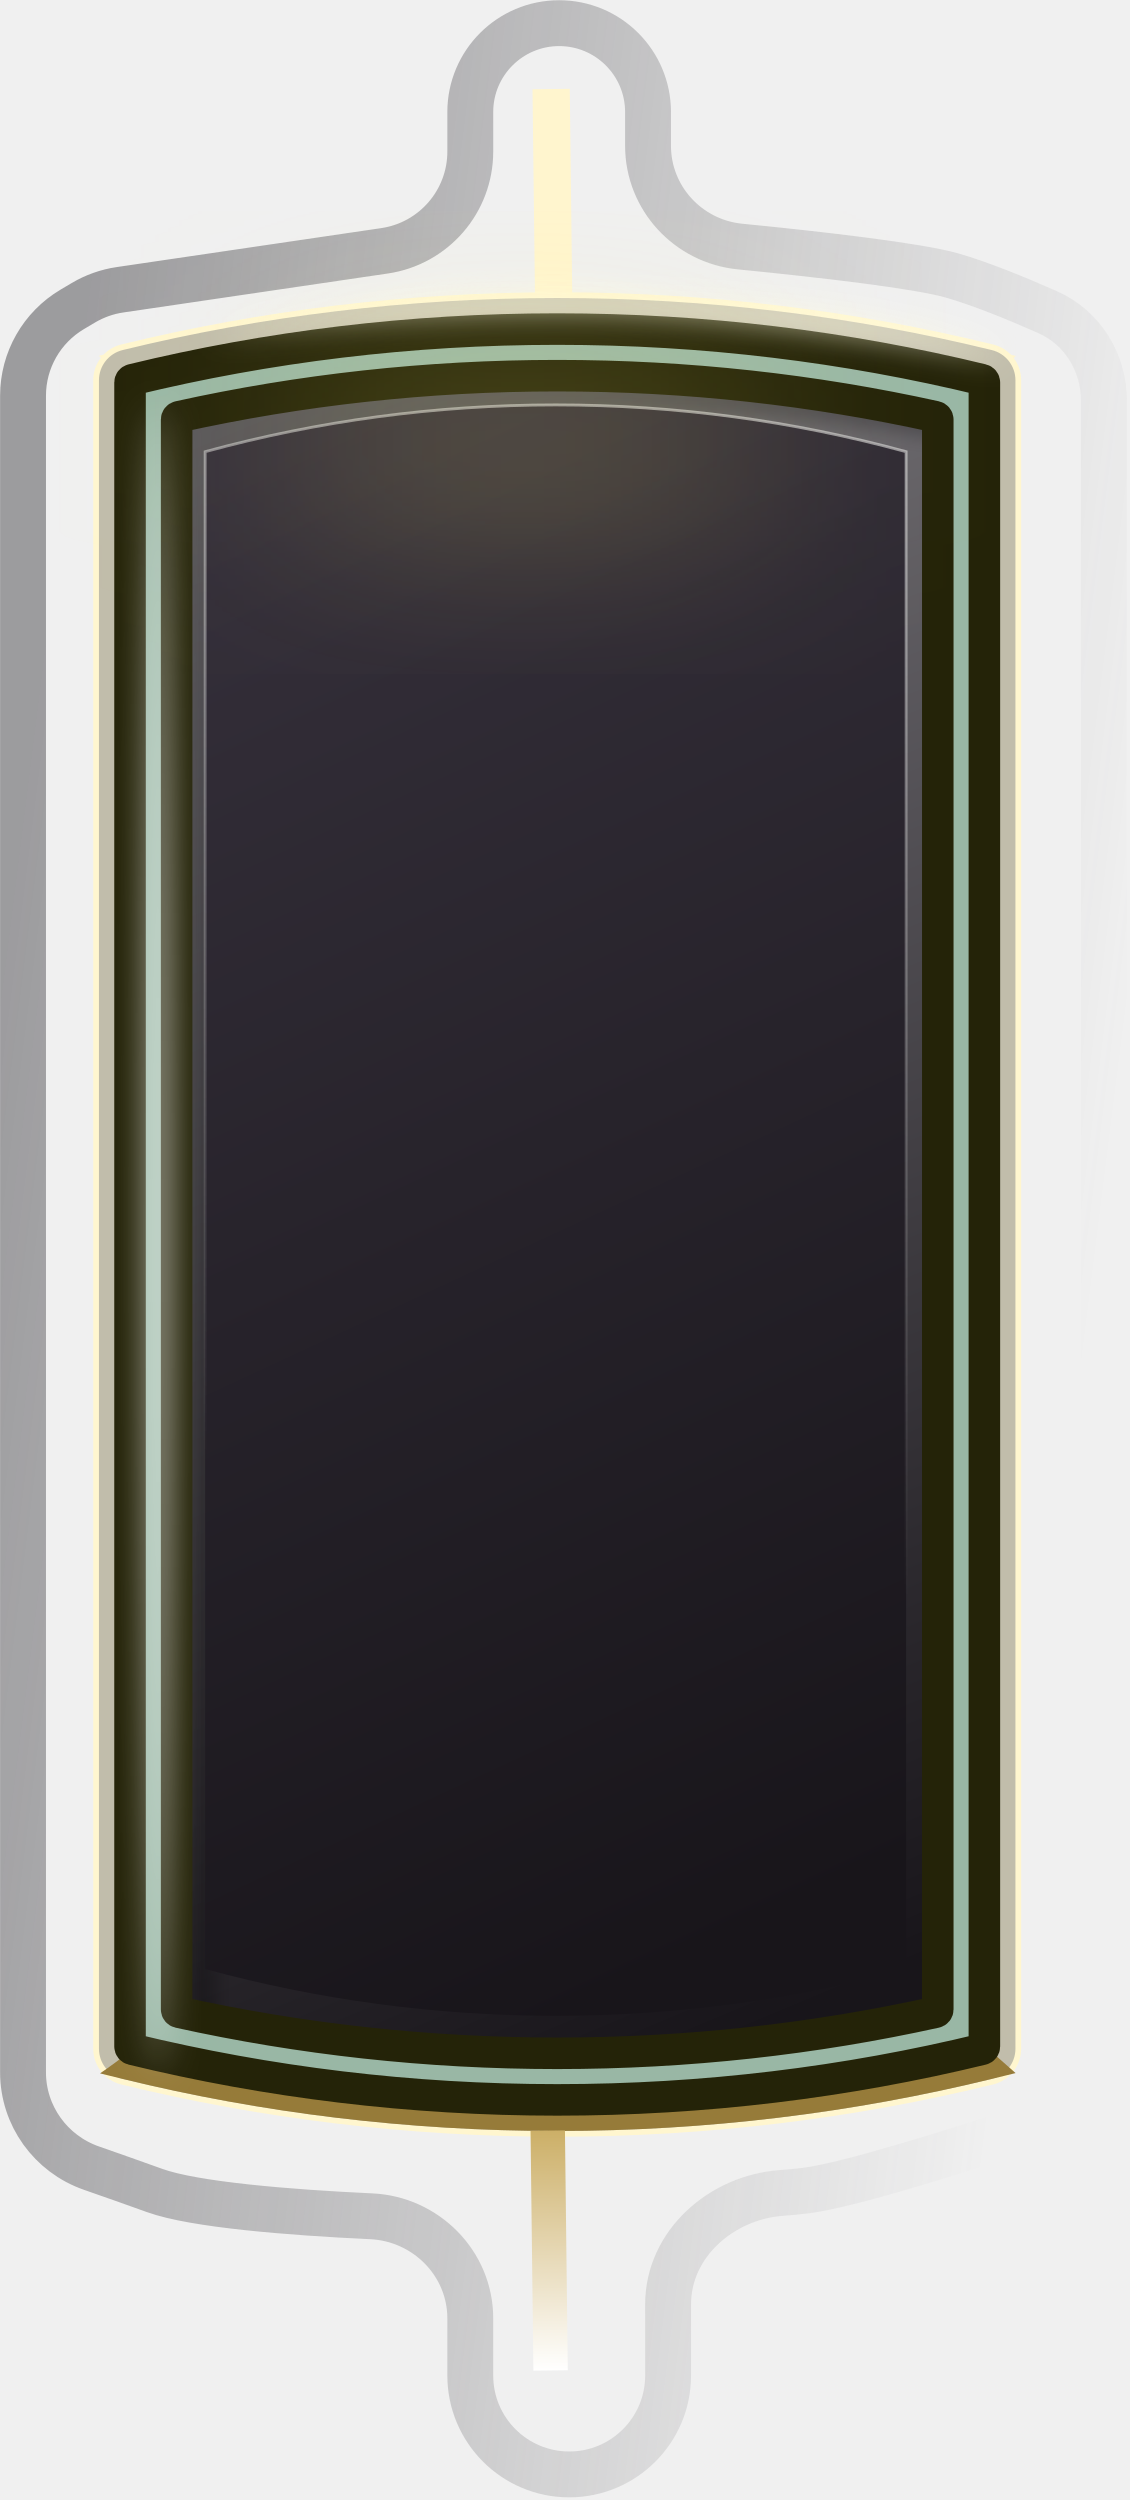
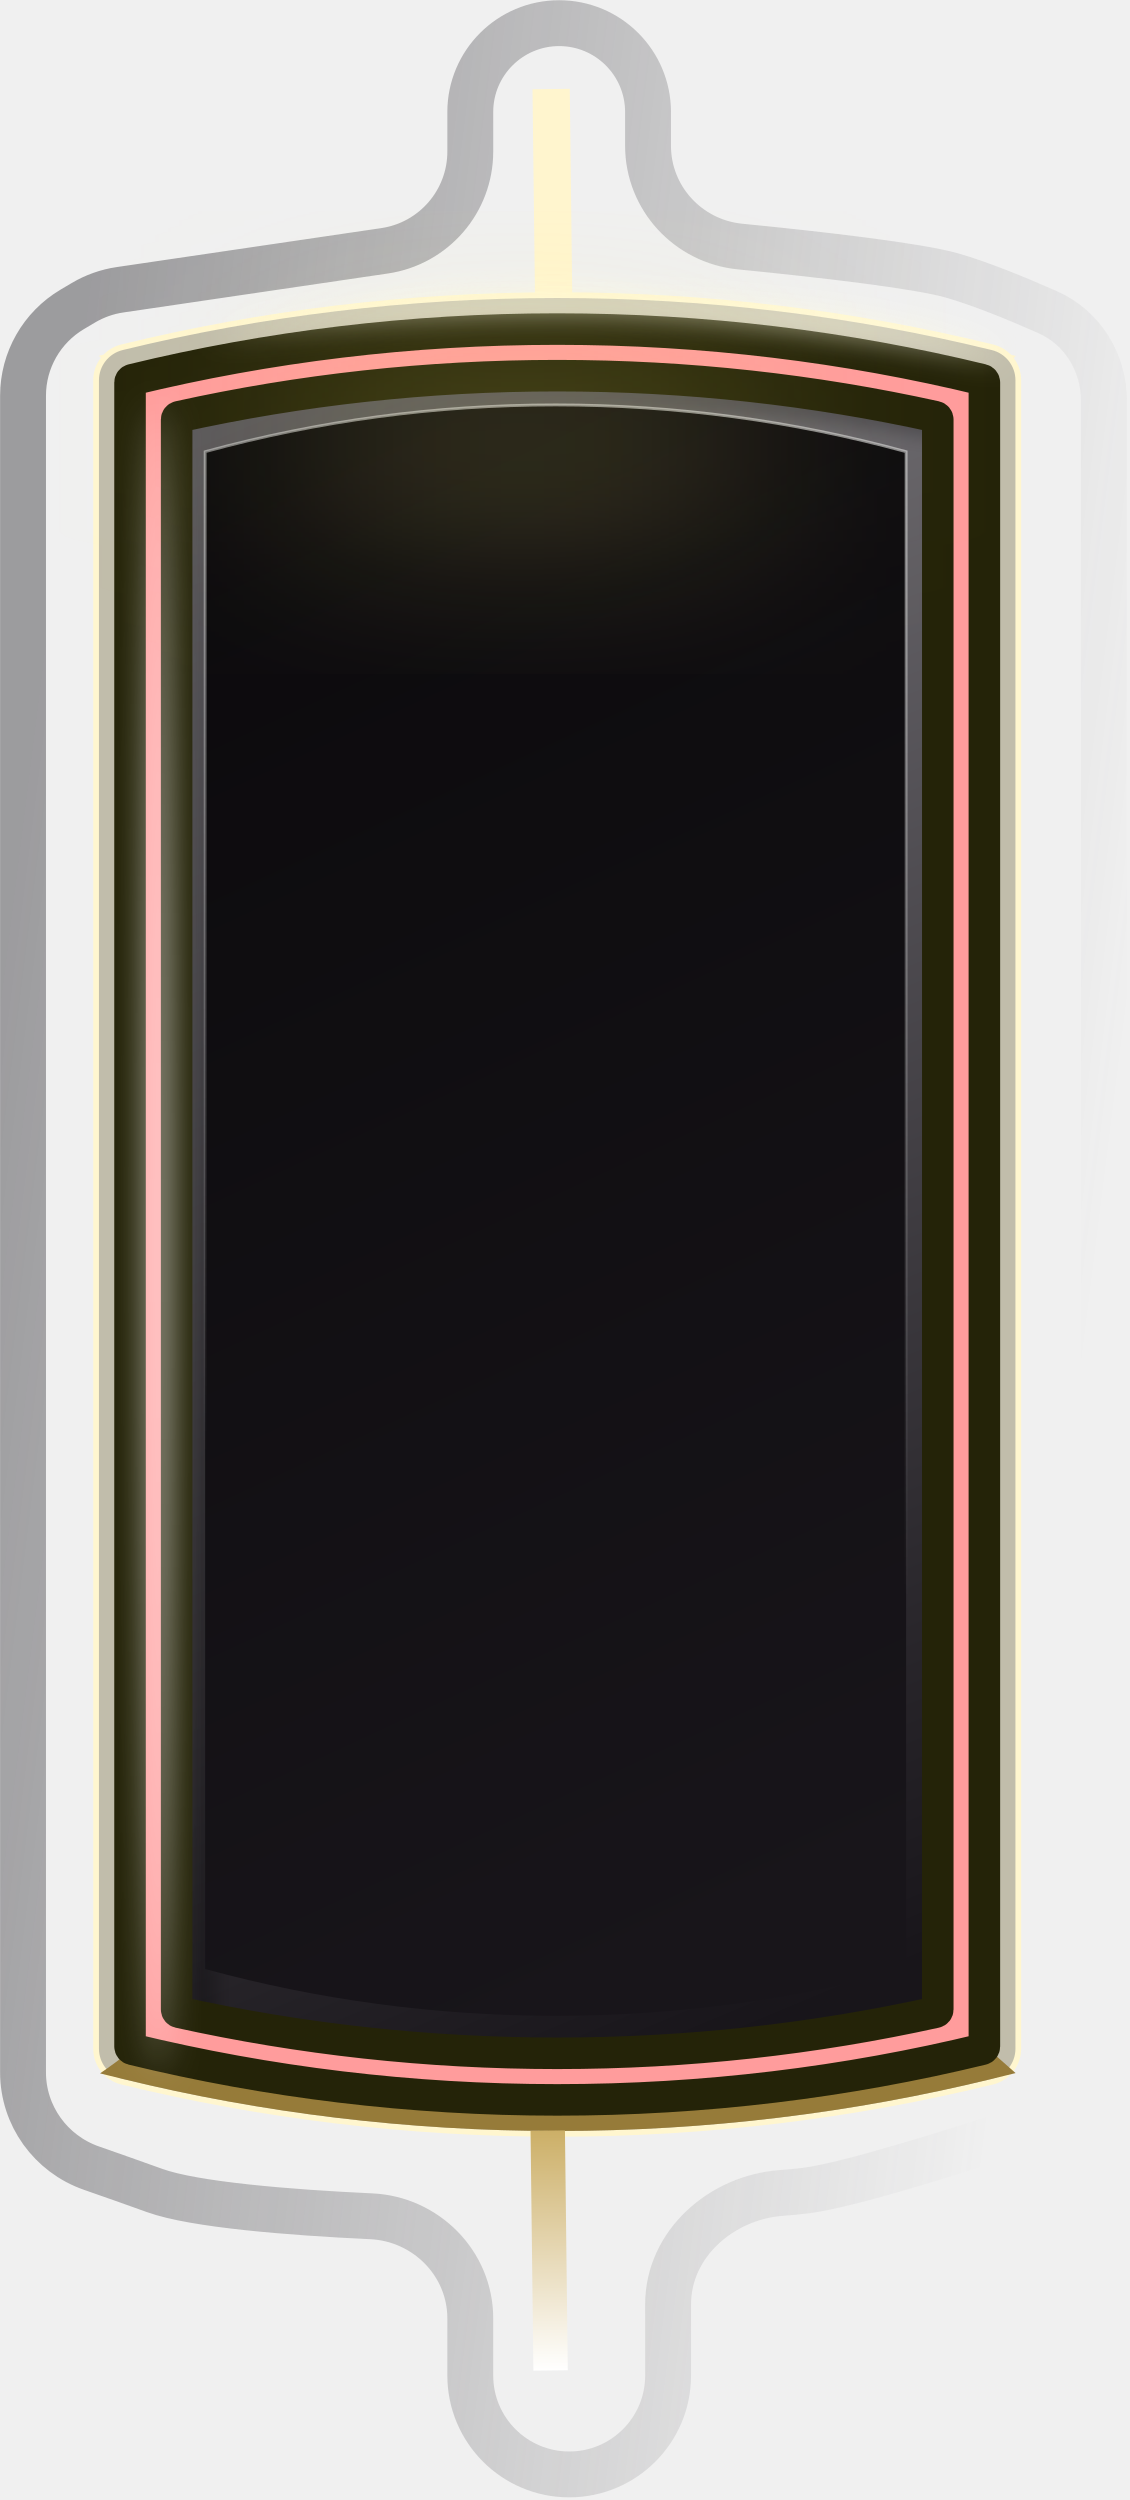
<svg xmlns="http://www.w3.org/2000/svg" width="394" height="872" viewBox="0 0 394 872" fill="none">
  <path d="M134.135 87.483L41.851 101.075C37.35 101.738 33.022 103.272 29.108 105.591L25.192 107.912C14.557 114.214 8.035 125.66 8.035 138.022V722.853C8.035 737.918 17.672 751.29 31.899 756.245C38.703 758.615 46.294 761.292 54.035 764.079C67.701 768.999 100.819 771.708 129.465 773.038C148.614 773.926 164.035 789.5 164.035 808.67V828.579C164.035 847.633 179.481 863.079 198.535 863.079C217.589 863.079 233.035 847.633 233.035 828.579V803.727C233.035 782.674 251.623 766.4 272.621 764.897C275.43 764.695 278.25 764.427 281.035 764.079C295.656 762.251 332.854 750.643 361.542 741.088C375.653 736.388 385.035 723.12 385.035 708.247V139.71C385.035 126.453 377.573 114.273 365.454 108.899C354.444 104.017 341.773 98.861 332.035 96.079C320.259 92.714 286.83 88.826 258.131 85.997C240.003 84.21 226.035 69.059 226.035 50.843V39.079C226.035 21.958 212.156 8.079 195.035 8.079C177.914 8.079 164.035 21.958 164.035 39.079V52.856C164.035 70.217 151.31 84.953 134.135 87.483Z" stroke="url(#paint0_linear_107_2995)" stroke-opacity="0.48" stroke-width="16" />
  <path fill-rule="evenodd" clip-rule="evenodd" d="M354.184 124.29V124.121L345.922 122.101C297.437 110.244 246.652 103.945 194.35 103.945C142.048 103.945 91.263 110.244 42.778 122.101L34.516 124.121V124.191C38.086 126.824 42.156 129.832 45.78 132.523C93.299 120.938 143.074 114.781 194.35 114.781C245.78 114.781 295.7 120.975 343.348 132.627V134.42L354.184 124.29Z" fill="#FFF5CE" />
  <rect x="185.738" y="31.138" width="13" height="74.267" transform="rotate(-0.6807 185.738 31.1377)" fill="#FFF5CE" />
  <g filter="url(#filter0_i_107_2995)">
    <path fill-rule="evenodd" clip-rule="evenodd" d="M45.355 714.599V132.627C93.003 120.974 142.924 114.781 194.353 114.781C245.783 114.781 295.703 120.974 343.351 132.627V714.599C295.703 726.252 245.783 732.445 194.353 732.445C142.924 732.445 93.003 726.252 45.355 714.599Z" fill="url(#paint1_linear_107_2995)" />
  </g>
  <path d="M71.553 686.412V686.794L71.922 686.895C110.898 697.487 151.733 703.118 193.803 703.118C235.872 703.118 276.707 697.487 315.684 686.895L316.053 686.794V686.412V157.939V157.557L315.684 157.456C276.707 146.864 235.872 141.233 193.803 141.233C151.733 141.233 110.898 146.864 71.922 157.456L71.553 157.557V157.939V686.412Z" fill="url(#paint2_linear_107_2995)" stroke="url(#paint3_linear_107_2995)" />
  <path d="M33.516 714.6C33.516 720.054 37.242 724.802 42.54 726.097C91.103 737.973 141.967 744.282 194.35 744.282C246.733 744.282 297.597 737.973 346.16 726.097C351.458 724.802 355.184 720.054 355.184 714.6V132.627C355.184 127.173 351.458 122.425 346.16 121.13C297.597 109.253 246.733 102.945 194.35 102.945C141.967 102.945 91.103 109.253 42.54 121.13C37.242 122.425 33.516 127.173 33.516 132.627V714.6ZM46.352 151.465C46.352 140.86 53.586 131.606 63.924 129.41C105.914 120.486 149.558 115.781 194.35 115.781C239.142 115.781 282.786 120.486 324.776 129.41C335.114 131.606 342.348 140.86 342.348 151.465V695.762C342.348 706.367 335.114 715.62 324.776 717.817C282.786 726.74 239.142 731.446 194.35 731.446C149.558 731.446 105.914 726.74 63.924 717.817C53.586 715.62 46.352 706.367 46.352 695.762V151.465Z" fill="#C1BDAB" stroke="#FFF6CF" stroke-width="2" />
  <path fill-rule="evenodd" clip-rule="evenodd" d="M354.184 723.034V723.105L345.922 725.126C297.437 736.983 246.652 743.282 194.35 743.282C142.048 743.282 91.263 736.983 42.778 725.126L34.898 723.199C38.273 720.901 42.239 717.959 46.295 714.83C93.658 726.334 143.259 732.446 194.35 732.446C245.78 732.446 295.7 726.252 343.348 714.6V713.492L354.184 723.034Z" fill="#967B39" />
-   <path fill-rule="evenodd" clip-rule="evenodd" d="M61.61 700.901C61.61 701.369 61.935 701.775 62.393 701.876C104.787 711.24 148.956 716.191 194.353 716.191C239.751 716.191 283.92 711.24 326.314 701.876C326.772 701.775 327.097 701.369 327.097 700.901V146.326C327.097 145.857 326.772 145.451 326.314 145.35C283.92 135.987 239.751 131.035 194.353 131.035C148.956 131.035 104.787 135.987 62.393 145.35C61.935 145.451 61.61 145.857 61.61 146.326V700.901ZM46.118 132.441C45.67 132.55 45.355 132.951 45.355 133.412V713.815C45.355 714.275 45.67 714.676 46.118 714.785C93.536 726.318 143.198 732.445 194.353 732.445C245.509 732.445 295.171 726.318 342.589 714.785C343.037 714.676 343.351 714.275 343.351 713.815V133.412C343.351 132.951 343.037 132.55 342.589 132.441C295.171 120.908 245.509 114.781 194.353 114.781C143.198 114.781 93.536 120.908 46.118 132.441Z" fill="#99B7A5" stroke="#242308" stroke-width="11" />
+   <path fill-rule="evenodd" clip-rule="evenodd" d="M61.61 700.901C61.61 701.369 61.935 701.775 62.393 701.876C104.787 711.24 148.956 716.191 194.353 716.191C239.751 716.191 283.92 711.24 326.314 701.876C326.772 701.775 327.097 701.369 327.097 700.901V146.326C327.097 145.857 326.772 145.451 326.314 145.35C283.92 135.987 239.751 131.035 194.353 131.035C148.956 131.035 104.787 135.987 62.393 145.35C61.935 145.451 61.61 145.857 61.61 146.326V700.901ZM46.118 132.441C45.67 132.55 45.355 132.951 45.355 133.412V713.815C45.355 714.275 45.67 714.676 46.118 714.785C93.536 726.318 143.198 732.445 194.353 732.445C245.509 732.445 295.171 726.318 342.589 714.785C343.037 714.676 343.351 714.275 343.351 713.815V133.412C343.351 132.951 343.037 132.55 342.589 132.441C295.171 120.908 245.509 114.781 194.353 114.781C143.198 114.781 93.536 120.908 46.118 132.441Z" fill="#FF9C9C" stroke="#242308" stroke-width="11" />
  <rect x="185.055" y="743.242" width="12" height="83.649" transform="rotate(-0.6807 185.055 743.242)" fill="url(#paint4_linear_107_2995)" />
  <g filter="url(#filter1_f_107_2995)">
    <ellipse cx="55.1" cy="432.562" rx="290.829" ry="2.745" transform="rotate(-90 55.1001 432.562)" fill="white" />
  </g>
  <g filter="url(#filter2_f_107_2995)">
    <path d="M228.344 104.734C153.144 100.734 93.344 111.067 72.844 116.734C91.806 113.537 143.953 107.263 200.844 107.734C257.735 108.204 324.215 119.263 350.344 124.734C341.01 119.734 303.544 108.734 228.344 104.734Z" fill="#FFFCE3" />
  </g>
  <g filter="url(#filter3_f_107_2995)">
    <ellipse cx="182.225" cy="154.257" rx="95.285" ry="6.5" fill="#FFF173" />
  </g>
  <defs>
    <filter id="filter0_i_107_2995" x="45.355" y="114.781" width="303.996" height="623.665" filterUnits="userSpaceOnUse" color-interpolation-filters="sRGB">
      <feFlood flood-opacity="0" result="BackgroundImageFix" />
      <feBlend mode="normal" in="SourceGraphic" in2="BackgroundImageFix" result="shape" />
      <feColorMatrix in="SourceAlpha" type="matrix" values="0 0 0 0 0 0 0 0 0 0 0 0 0 0 0 0 0 0 127 0" result="hardAlpha" />
      <feOffset dx="30" dy="30" />
      <feGaussianBlur stdDeviation="3" />
      <feComposite in2="hardAlpha" operator="arithmetic" k2="-1" k3="1" />
      <feColorMatrix type="matrix" values="0 0 0 0 0 0 0 0 0 0 0 0 0 0 0 0 0 0 0.25 0" />
      <feBlend mode="normal" in2="shape" result="effect1_innerShadow_107_2995" />
    </filter>
    <filter id="filter1_f_107_2995" x="40.355" y="129.734" width="29.489" height="605.657" filterUnits="userSpaceOnUse" color-interpolation-filters="sRGB">
      <feFlood flood-opacity="0" result="BackgroundImageFix" />
      <feBlend mode="normal" in="SourceGraphic" in2="BackgroundImageFix" result="shape" />
      <feGaussianBlur stdDeviation="6" result="effect1_foregroundBlur_107_2995" />
    </filter>
    <filter id="filter2_f_107_2995" x="62.844" y="93.836" width="297.5" height="40.898" filterUnits="userSpaceOnUse" color-interpolation-filters="sRGB">
      <feFlood flood-opacity="0" result="BackgroundImageFix" />
      <feBlend mode="normal" in="SourceGraphic" in2="BackgroundImageFix" result="shape" />
      <feGaussianBlur stdDeviation="5" result="effect1_foregroundBlur_107_2995" />
    </filter>
    <filter id="filter3_f_107_2995" x="12.94" y="73.757" width="338.571" height="161" filterUnits="userSpaceOnUse" color-interpolation-filters="sRGB">
      <feFlood flood-opacity="0" result="BackgroundImageFix" />
      <feBlend mode="normal" in="SourceGraphic" in2="BackgroundImageFix" result="shape" />
      <feGaussianBlur stdDeviation="37" result="effect1_foregroundBlur_107_2995" />
    </filter>
    <linearGradient id="paint0_linear_107_2995" x1="8.035" y1="265" x2="398.844" y2="314" gradientUnits="userSpaceOnUse">
      <stop stop-color="#414045" />
      <stop offset="1" stop-color="#414045" stop-opacity="0" />
    </linearGradient>
    <linearGradient id="paint1_linear_107_2995" x1="-110.356" y1="-354.921" x2="323.644" y2="683.079" gradientUnits="userSpaceOnUse">
      <stop stop-color="#CBC9CE" />
      <stop offset="1" stop-color="#18151A" />
    </linearGradient>
    <linearGradient id="paint2_linear_107_2995" x1="-55.183" y1="-284.789" x2="367.987" y2="625.944" gradientUnits="userSpaceOnUse">
-       <stop stop-color="#4E4757" />
+       <stop stop-color="CBC9CE" />
      <stop offset="1" stop-color="#18151A" />
    </linearGradient>
    <linearGradient id="paint3_linear_107_2995" x1="406.823" y1="-108.929" x2="271.689" y2="548.298" gradientUnits="userSpaceOnUse">
      <stop stop-color="#E7E7E7" />
      <stop offset="1" stop-color="#D7D7D7" stop-opacity="0" />
    </linearGradient>
    <linearGradient id="paint4_linear_107_2995" x1="191.055" y1="743.242" x2="191.055" y2="826.892" gradientUnits="userSpaceOnUse">
      <stop stop-color="#CCAF67" />
      <stop offset="1" stop-color="white" />
    </linearGradient>
  </defs>
</svg>
